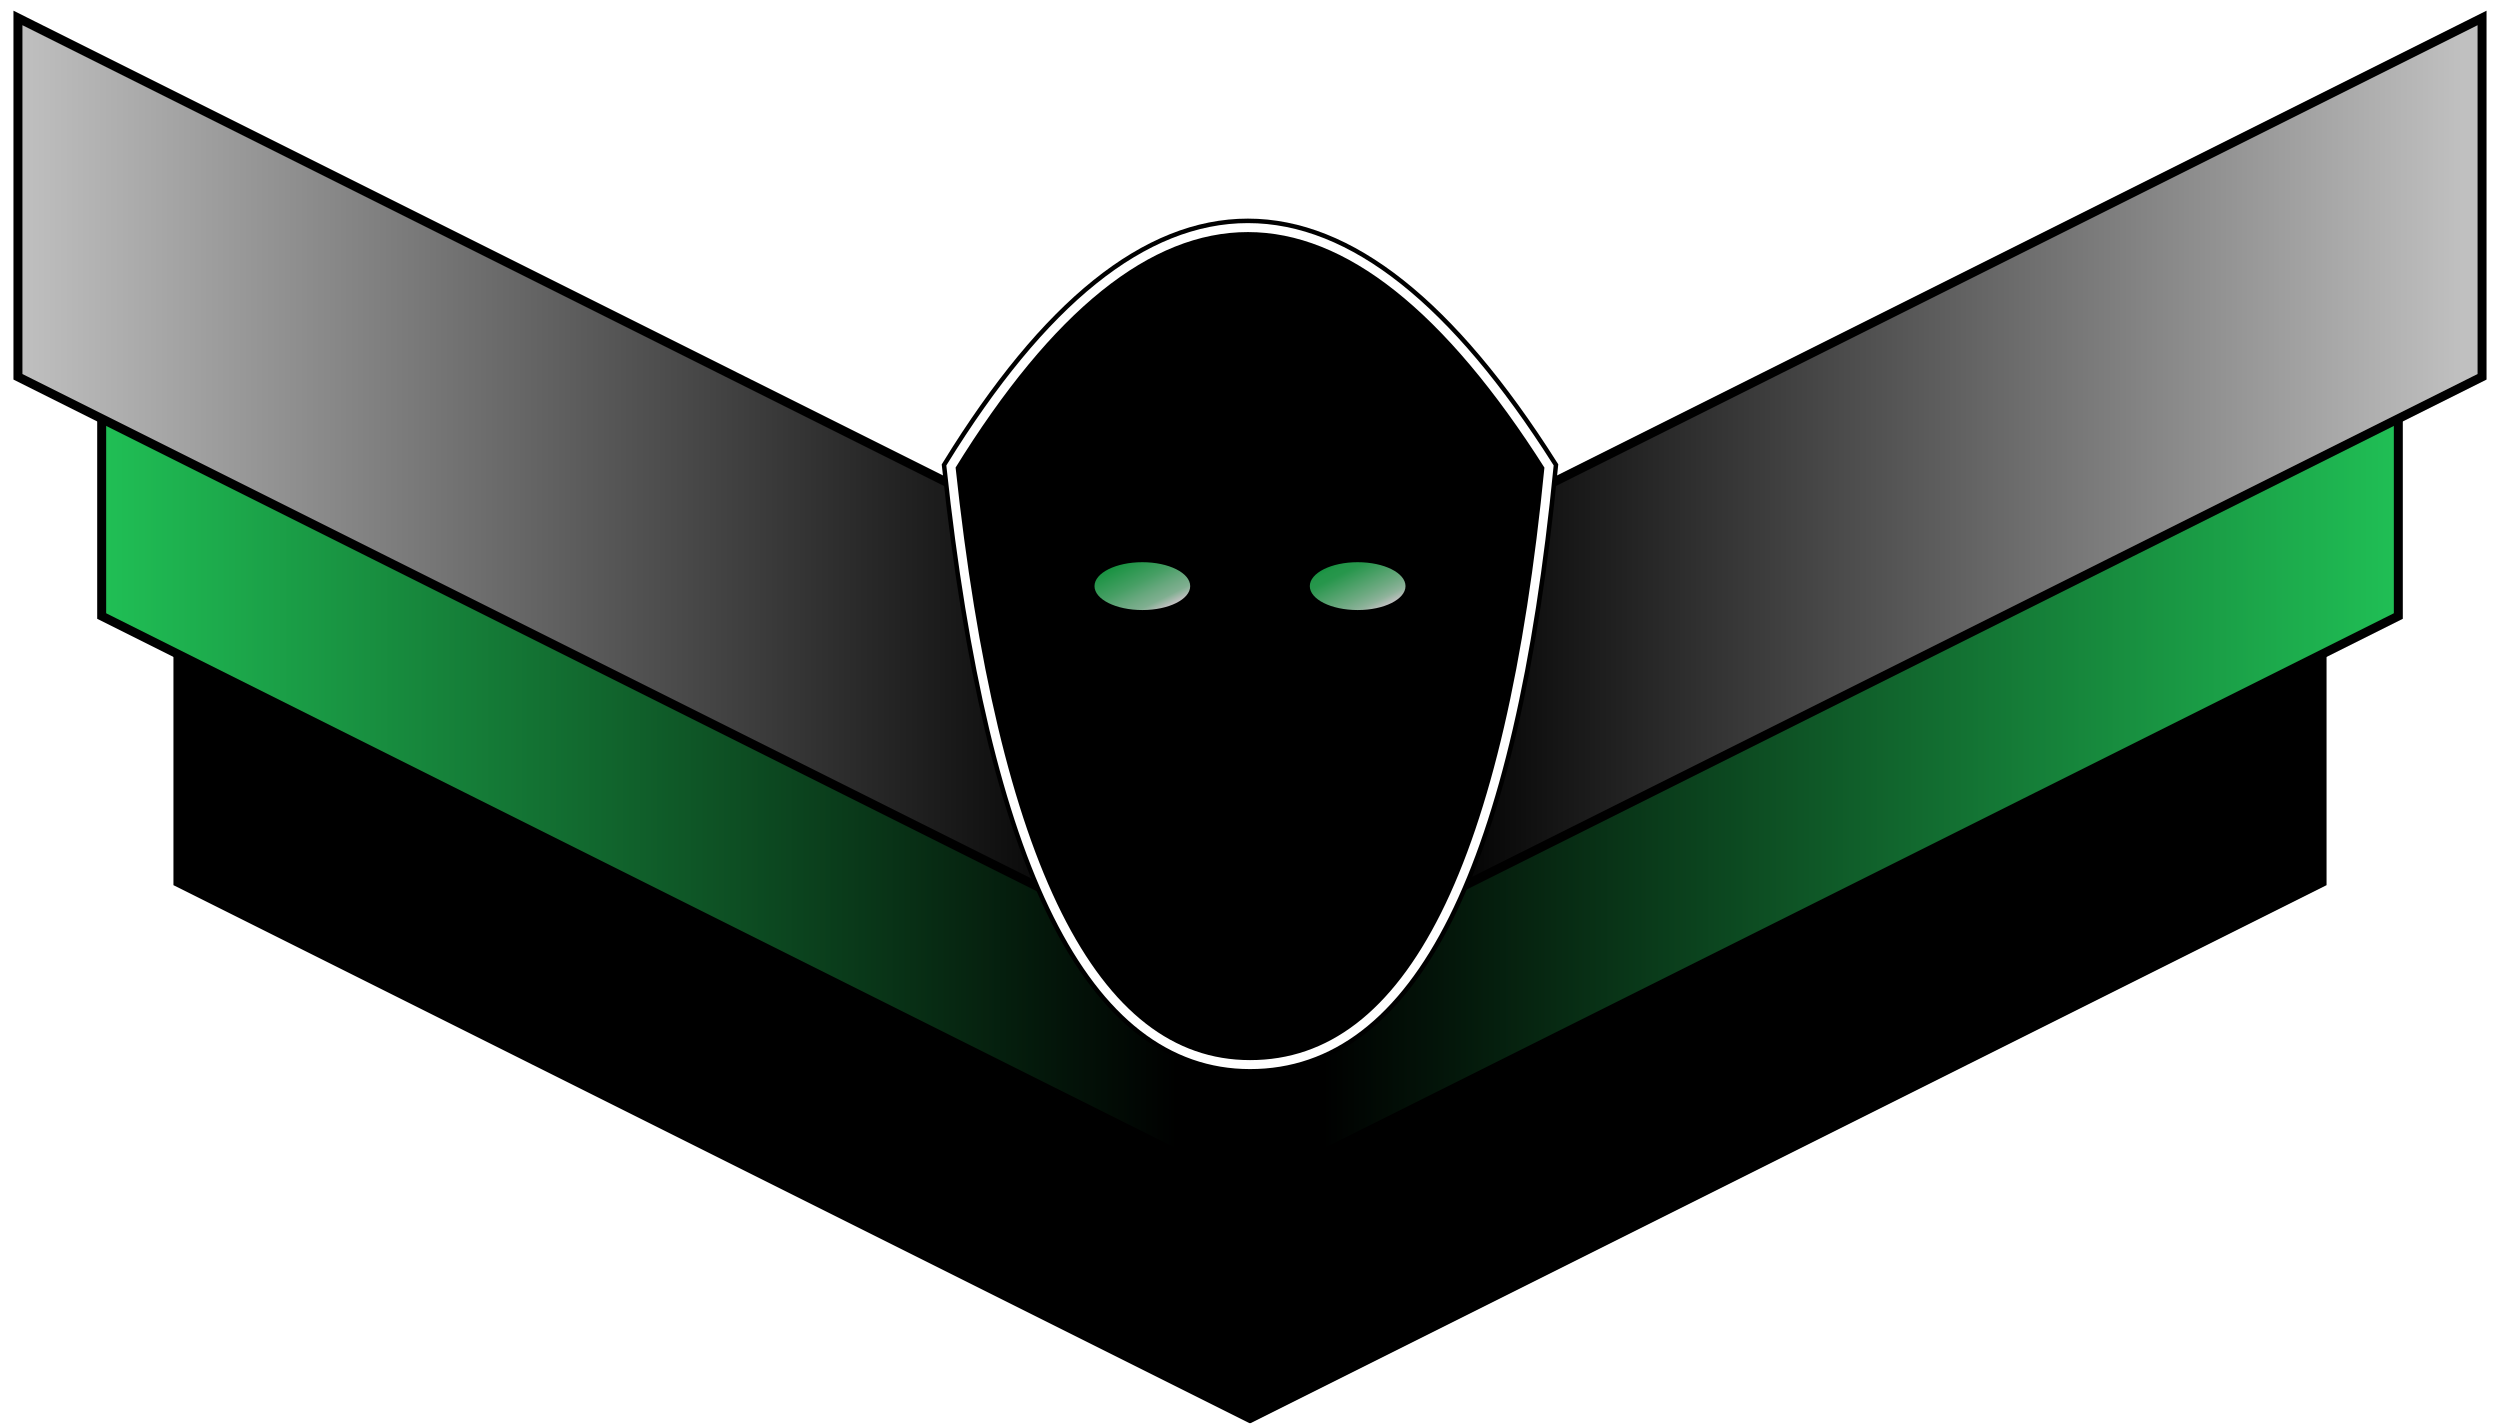
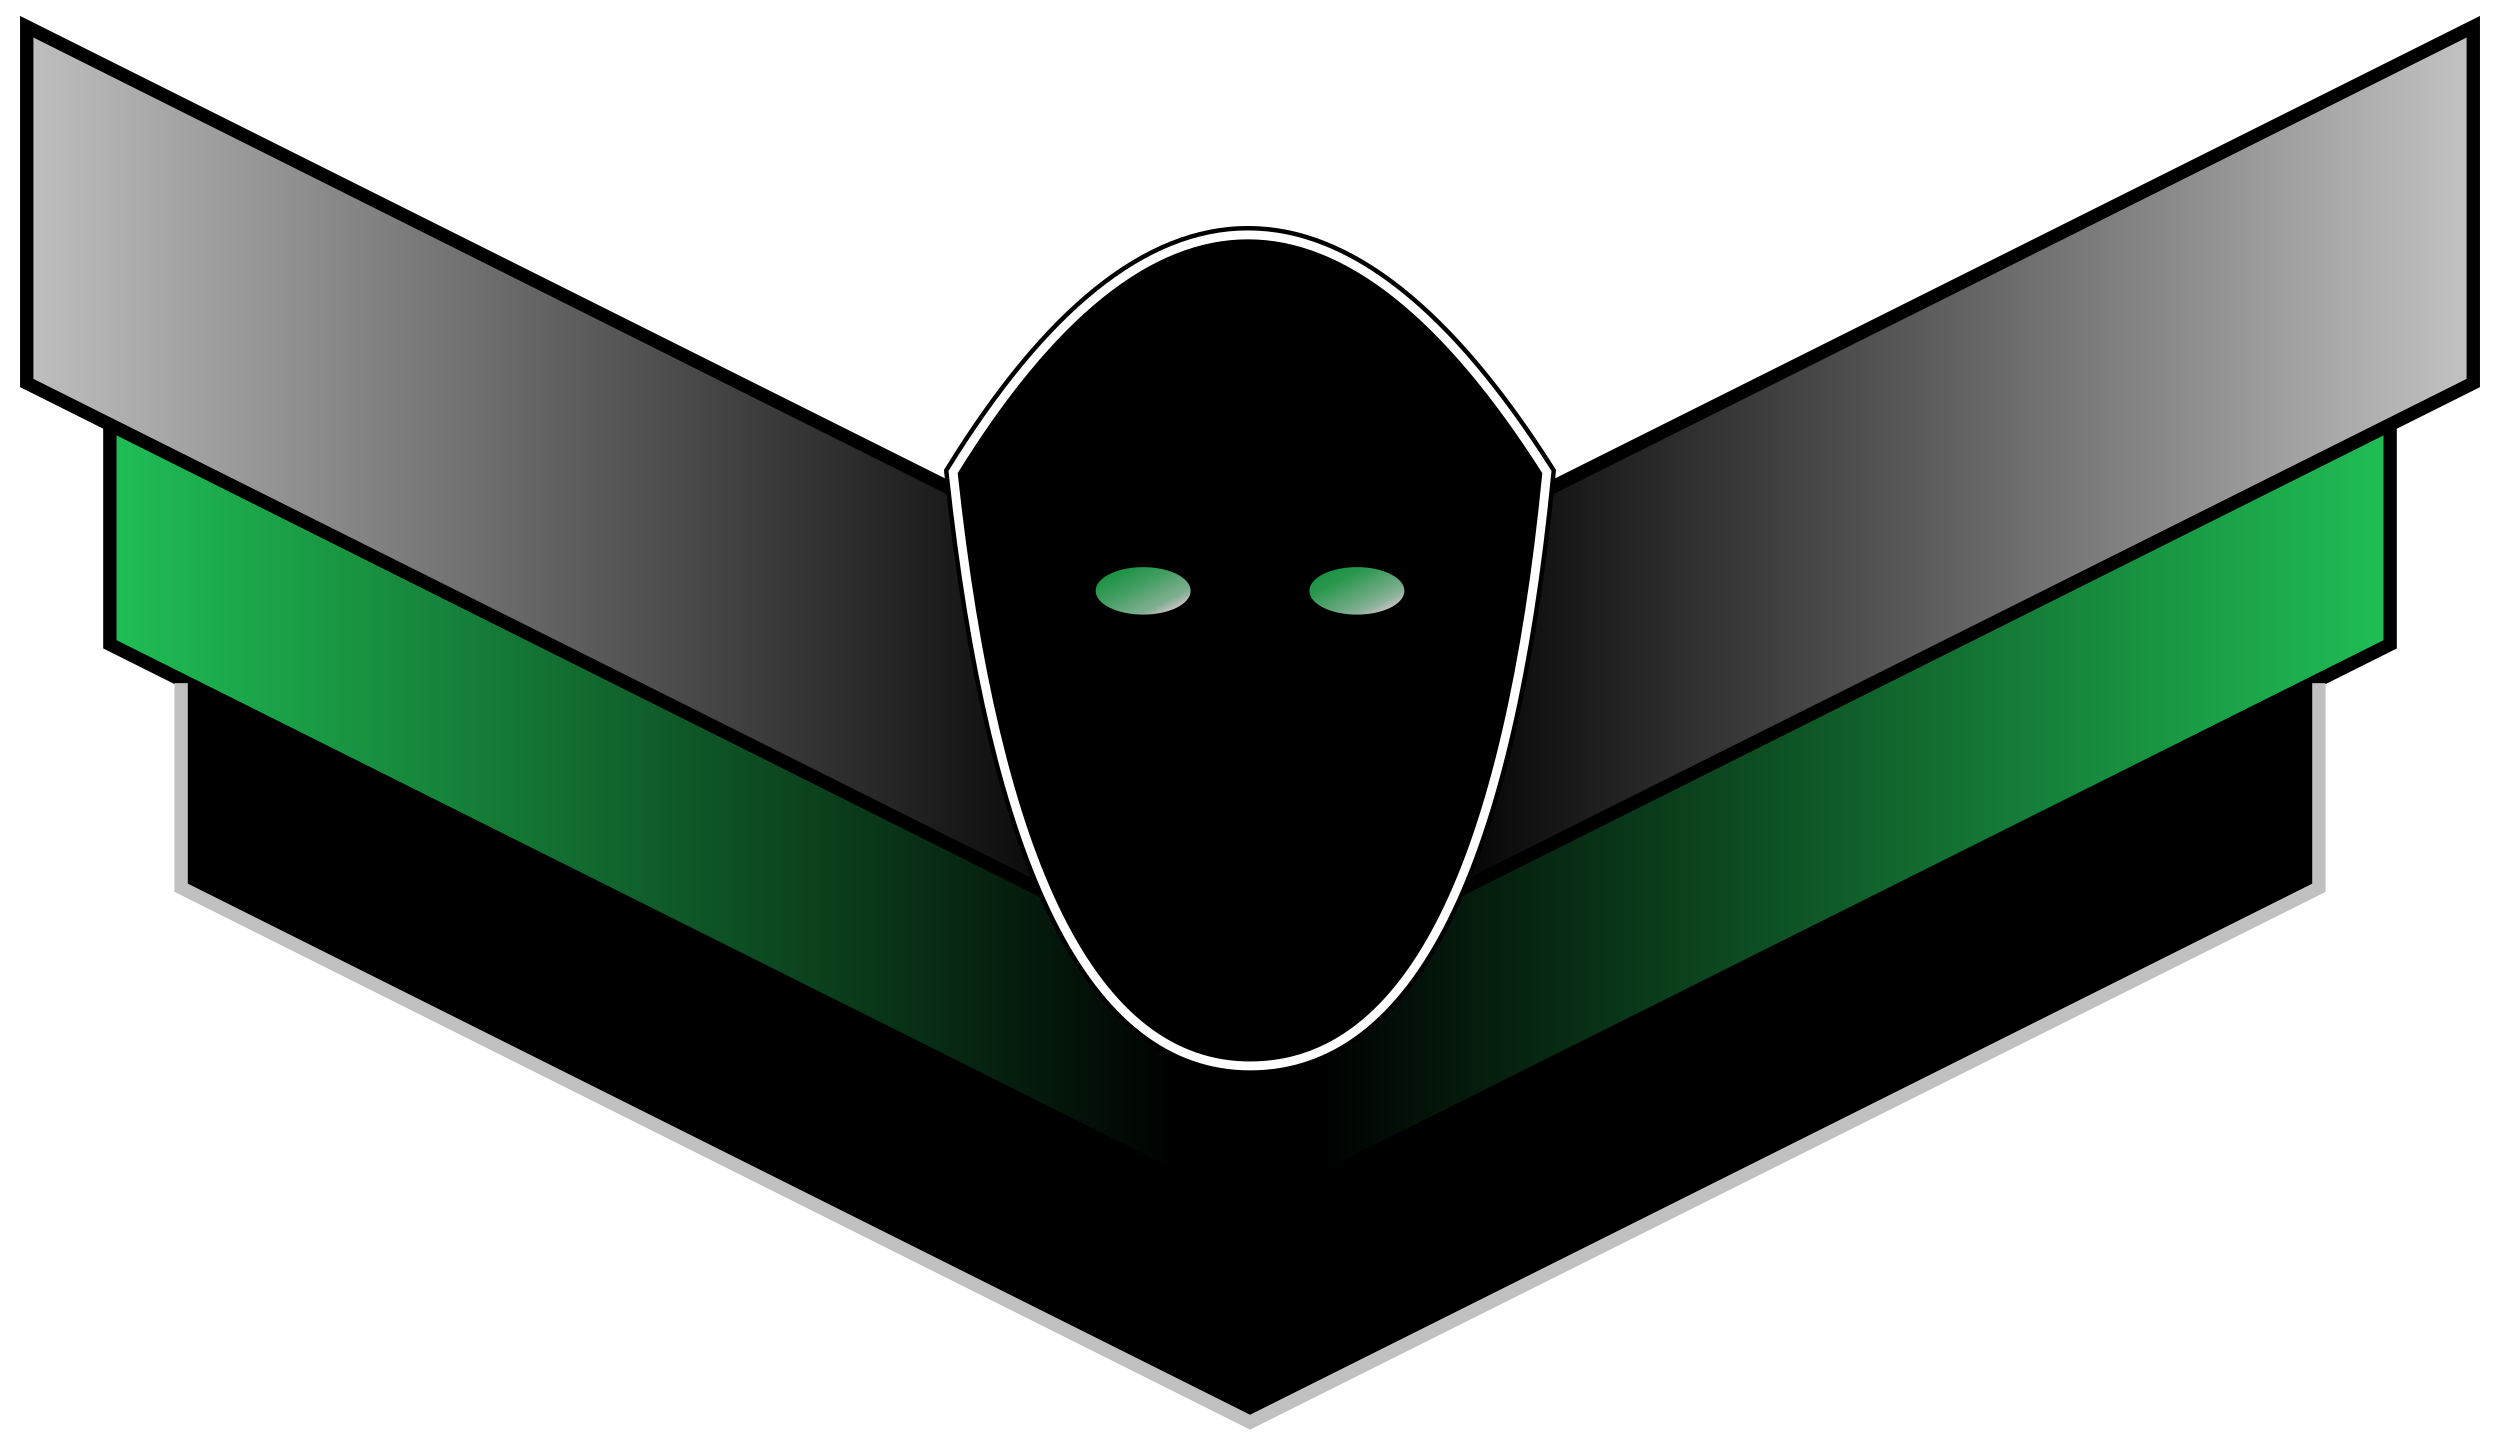
- <svg xmlns="http://www.w3.org/2000/svg" style="isolation:isolate" viewBox="845.5 461 209 119" width="209pt" height="119pt">
+ <svg xmlns="http://www.w3.org/2000/svg" style="isolation:isolate" viewBox="820.75 398.25 210.5 122" width="210.5pt" height="122pt">
  <defs>
-     <clipPath id="_clipPath_h5yr6T0MQ4ov3u1DhoiodQHDwR0e9vIT">
-       <rect x="845.5" y="461" width="209" height="119" />
+     <clipPath id="_clipPath_CvuN9LLEq0NAKpDCxjPy12tvDJni4Pt7">
+       <rect x="820.75" y="398.25" width="210.5" height="122" />
    </clipPath>
  </defs>
-   <g clip-path="url(#_clipPath_h5yr6T0MQ4ov3u1DhoiodQHDwR0e9vIT)">
+   <g clip-path="url(#_clipPath_CvuN9LLEq0NAKpDCxjPy12tvDJni4Pt7)">
    <g style="isolation:isolate">
-       <path d=" M 1040 535 L 1040 505 L 950 550 L 950 580 L 1040 535 Z " fill="rgb(0,0,0)" />
-       <linearGradient id="_lgradient_32" x1="0" y1="0.5" x2="1" y2="0.5" gradientTransform="matrix(-90,0,0,75,1046,482.5)" gradientUnits="userSpaceOnUse">
+       <path d=" M 1016 473 L 1016 443 L 926 488 L 926 518 L 1016 473 Z " fill="rgb(0,0,0)" vector-effect="non-scaling-stroke" stroke-width="0.1" stroke="rgb(0,0,0)" stroke-linejoin="miter" stroke-linecap="square" stroke-miterlimit="3" />
+       <linearGradient id="_lgradient_66" x1="0" y1="0.5" x2="1" y2="0.5" gradientTransform="matrix(-90,0,0,75,1022,422.5)" gradientUnits="userSpaceOnUse">
        <stop offset="0%" stop-opacity="1" style="stop-color:rgb(32,191,85)" />
        <stop offset="100%" stop-opacity="1" style="stop-color:rgb(0,0,0)" />
      </linearGradient>
-       <path d=" M 1046 512.5 L 1046 482.5 L 956 527.5 L 956 557.5 L 1046 512.5 Z " fill="url(#_lgradient_32)" vector-effect="non-scaling-stroke" stroke-width="1" stroke="rgb(0,0,0)" stroke-linejoin="miter" stroke-linecap="square" stroke-miterlimit="3" />
-       <linearGradient id="_lgradient_33" x1="0" y1="0.5" x2="1" y2="0.5" gradientTransform="matrix(-90,0,0,75,1053,462.5)" gradientUnits="userSpaceOnUse">
+       <path d=" M 1022 452.5 L 1022 422.5 L 932 467.5 L 932 497.5 L 1022 452.5 Z " fill="url(#_lgradient_66)" vector-effect="non-scaling-stroke" stroke-width="1.5" stroke="rgb(0,0,0)" stroke-linejoin="miter" stroke-linecap="square" stroke-miterlimit="3" />
+       <linearGradient id="_lgradient_67" x1="0" y1="0.5" x2="1" y2="0.5" gradientTransform="matrix(-90,0,0,75,1029,400.5)" gradientUnits="userSpaceOnUse">
        <stop offset="1.739%" stop-opacity="1" style="stop-color:rgb(192,192,192)" />
        <stop offset="96.522%" stop-opacity="1" style="stop-color:rgb(0,0,0)" />
      </linearGradient>
-       <path d=" M 1053 492.5 L 1053 462.5 L 963 507.5 L 963 537.5 L 1053 492.5 Z " fill="url(#_lgradient_33)" vector-effect="non-scaling-stroke" stroke-width="1" stroke="rgb(0,0,0)" stroke-linejoin="miter" stroke-linecap="square" stroke-miterlimit="3" />
-       <path d=" M 860 535 L 860 505 L 950 550 L 950 580 L 860 535 Z " fill="rgb(0,0,0)" />
-       <linearGradient id="_lgradient_34" x1="0" y1="0.5" x2="1" y2="0.5" gradientTransform="matrix(90,0,0,75,854,482.5)" gradientUnits="userSpaceOnUse">
+       <path d=" M 1029 430.5 L 1029 400.5 L 939 445.5 L 939 475.5 L 1029 430.5 Z " fill="url(#_lgradient_67)" vector-effect="non-scaling-stroke" stroke-width="1.5" stroke="rgb(0,0,0)" stroke-linejoin="miter" stroke-linecap="square" stroke-miterlimit="3" />
+       <path d=" M 836 473 L 836 443 L 926 488 L 926 518 L 836 473 Z " fill="rgb(0,0,0)" vector-effect="non-scaling-stroke" stroke-width="0.1" stroke="rgb(0,0,0)" stroke-linejoin="miter" stroke-linecap="square" stroke-miterlimit="3" />
+       <linearGradient id="_lgradient_68" x1="0" y1="0.5" x2="1" y2="0.5" gradientTransform="matrix(90,0,0,75,830,422.5)" gradientUnits="userSpaceOnUse">
        <stop offset="0%" stop-opacity="1" style="stop-color:rgb(32,191,85)" />
        <stop offset="100%" stop-opacity="1" style="stop-color:rgb(0,0,0)" />
      </linearGradient>
-       <path d=" M 854 512.5 L 854 482.5 L 944 527.5 L 944 557.5 L 854 512.5 Z " fill="url(#_lgradient_34)" vector-effect="non-scaling-stroke" stroke-width="1" stroke="rgb(0,0,0)" stroke-linejoin="miter" stroke-linecap="square" stroke-miterlimit="3" />
-       <linearGradient id="_lgradient_35" x1="0" y1="0.5" x2="1" y2="0.5" gradientTransform="matrix(90,0,0,75,847,462.5)" gradientUnits="userSpaceOnUse">
+       <path d=" M 830 452.5 L 830 422.5 L 920 467.5 L 920 497.5 L 830 452.5 Z " fill="url(#_lgradient_68)" vector-effect="non-scaling-stroke" stroke-width="1.5" stroke="rgb(0,0,0)" stroke-linejoin="miter" stroke-linecap="square" stroke-miterlimit="3" />
+       <linearGradient id="_lgradient_69" x1="0" y1="0.5" x2="1" y2="0.5" gradientTransform="matrix(90,0,0,75,823,400.5)" gradientUnits="userSpaceOnUse">
        <stop offset="0%" stop-opacity="1" style="stop-color:rgb(192,192,192)" />
        <stop offset="100%" stop-opacity="1" style="stop-color:rgb(0,0,0)" />
      </linearGradient>
-       <path d=" M 847 492.5 L 847 462.5 L 937 507.5 L 937 537.5 L 847 492.5 Z " fill="url(#_lgradient_35)" vector-effect="non-scaling-stroke" stroke-width="1" stroke="rgb(0,0,0)" stroke-linejoin="miter" stroke-linecap="square" stroke-miterlimit="3" />
-       <path d=" M 925 500 C 941.427 473.359 958.114 473.379 975 500 Q 970.102 550.008 950 550 Q 930.34 549.992 925 500 Z " fill="rgb(0,0,0)" />
-       <g style="isolation: isolate;">
-         <path d=" M 925 500 C 941.427 473.359 958.114 473.379 975 500 Q 970.102 550.008 950 550 Q 930.34 549.992 925 500 Z " fill="none" vector-effect="non-scaling-stroke" stroke-width="2" stroke="rgb(0,0,0)" stroke-linejoin="miter" stroke-linecap="square" stroke-miterlimit="3" />
-         <path d=" M 925 500 C 941.427 473.359 958.114 473.379 975 500 Q 970.102 550.008 950 550 Q 930.34 549.992 925 500 Z " fill="none" vector-effect="non-scaling-stroke" stroke-width="1" stroke="rgb(255,255,255)" stroke-linejoin="miter" stroke-linecap="square" stroke-miterlimit="3" />
-       </g>
+       <path d=" M 823 430.5 L 823 400.5 L 913 445.5 L 913 475.5 L 823 430.5 Z " fill="url(#_lgradient_69)" vector-effect="non-scaling-stroke" stroke-width="1.5" stroke="rgb(0,0,0)" stroke-linejoin="miter" stroke-linecap="square" stroke-miterlimit="3" />
    </g>
-     <linearGradient id="_lgradient_36" x1="0.146" y1="0.146" x2="0.854" y2="0.854" gradientTransform="matrix(8,0,0,4,937,508)" gradientUnits="userSpaceOnUse">
+     <path d=" M 901 438 C 917.427 411.359 934.114 411.379 951 438 Q 946.102 488.008 926 488 Q 906.34 487.992 901 438 Z " fill="rgb(0,0,0)" />
+     <g style="isolation: isolate;">
+       <path d=" M 901 438 C 917.427 411.359 934.114 411.379 951 438 Q 946.102 488.008 926 488 Q 906.34 487.992 901 438 Z " fill="none" vector-effect="non-scaling-stroke" stroke-width="2" stroke="rgb(0,0,0)" stroke-linejoin="miter" stroke-linecap="square" stroke-miterlimit="3" />
+       <path d=" M 901 438 C 917.427 411.359 934.114 411.379 951 438 Q 946.102 488.008 926 488 Q 906.34 487.992 901 438 Z " fill="none" vector-effect="non-scaling-stroke" stroke-width="1" stroke="rgb(255,255,255)" stroke-linejoin="miter" stroke-linecap="square" stroke-miterlimit="3" />
+     </g>
+     <path d=" M 1016 456.333 L 1016 473 L 926 518 L 836 473 L 836 456.333" fill="none" vector-effect="non-scaling-stroke" stroke-width="1.5" stroke="rgb(192,192,192)" stroke-linejoin="miter" stroke-linecap="square" stroke-miterlimit="3" />
+     <linearGradient id="_lgradient_70" x1="0.146" y1="0.146" x2="0.854" y2="0.854" gradientTransform="matrix(8,0,0,4,913,446)" gradientUnits="userSpaceOnUse">
      <stop offset="0%" stop-opacity="1" style="stop-color:rgb(24,146,65)" />
      <stop offset="22.609%" stop-opacity="1" style="stop-color:rgb(49,153,84)" />
      <stop offset="42.174%" stop-opacity="1" style="stop-color:rgb(71,159,101)" />
      <stop offset="61.739%" stop-opacity="1" style="stop-color:rgb(101,167,124)" />
      <stop offset="83.043%" stop-opacity="1" style="stop-color:rgb(129,175,145)" />
      <stop offset="98.696%" stop-opacity="1" style="stop-color:rgb(192,192,192)" />
    </linearGradient>
-     <ellipse vector-effect="non-scaling-stroke" cx="941" cy="510" rx="4" ry="2" fill="url(#_lgradient_36)" />
-     <linearGradient id="_lgradient_37" x1="0.146" y1="0.146" x2="0.854" y2="0.854" gradientTransform="matrix(8,0,0,4,955,508)" gradientUnits="userSpaceOnUse">
+     <ellipse vector-effect="non-scaling-stroke" cx="917" cy="448" rx="4" ry="2" fill="url(#_lgradient_70)" />
+     <linearGradient id="_lgradient_71" x1="0.146" y1="0.146" x2="0.854" y2="0.854" gradientTransform="matrix(8,0,0,4,931,446)" gradientUnits="userSpaceOnUse">
      <stop offset="0%" stop-opacity="1" style="stop-color:rgb(24,146,65)" />
      <stop offset="7.826%" stop-opacity="1" style="stop-color:rgb(34,149,72)" />
      <stop offset="20.435%" stop-opacity="1" style="stop-color:rgb(39,150,76)" />
      <stop offset="66.522%" stop-opacity="1" style="stop-color:rgb(108,169,128)" />
      <stop offset="79.565%" stop-opacity="1" style="stop-color:rgb(130,175,145)" />
      <stop offset="86.522%" stop-opacity="1" style="stop-color:rgb(144,179,156)" />
      <stop offset="100%" stop-opacity="1" style="stop-color:rgb(192,192,192)" />
    </linearGradient>
-     <ellipse vector-effect="non-scaling-stroke" cx="959" cy="510" rx="4" ry="2" fill="url(#_lgradient_37)" />
-     <line x1="950" y1="579" x2="950" y2="551" vector-effect="non-scaling-stroke" stroke-width="1" stroke="rgb(0,0,0)" stroke-linejoin="miter" stroke-linecap="square" stroke-miterlimit="3" />
+     <ellipse vector-effect="non-scaling-stroke" cx="935" cy="448" rx="4" ry="2" fill="url(#_lgradient_71)" />
  </g>
</svg>
